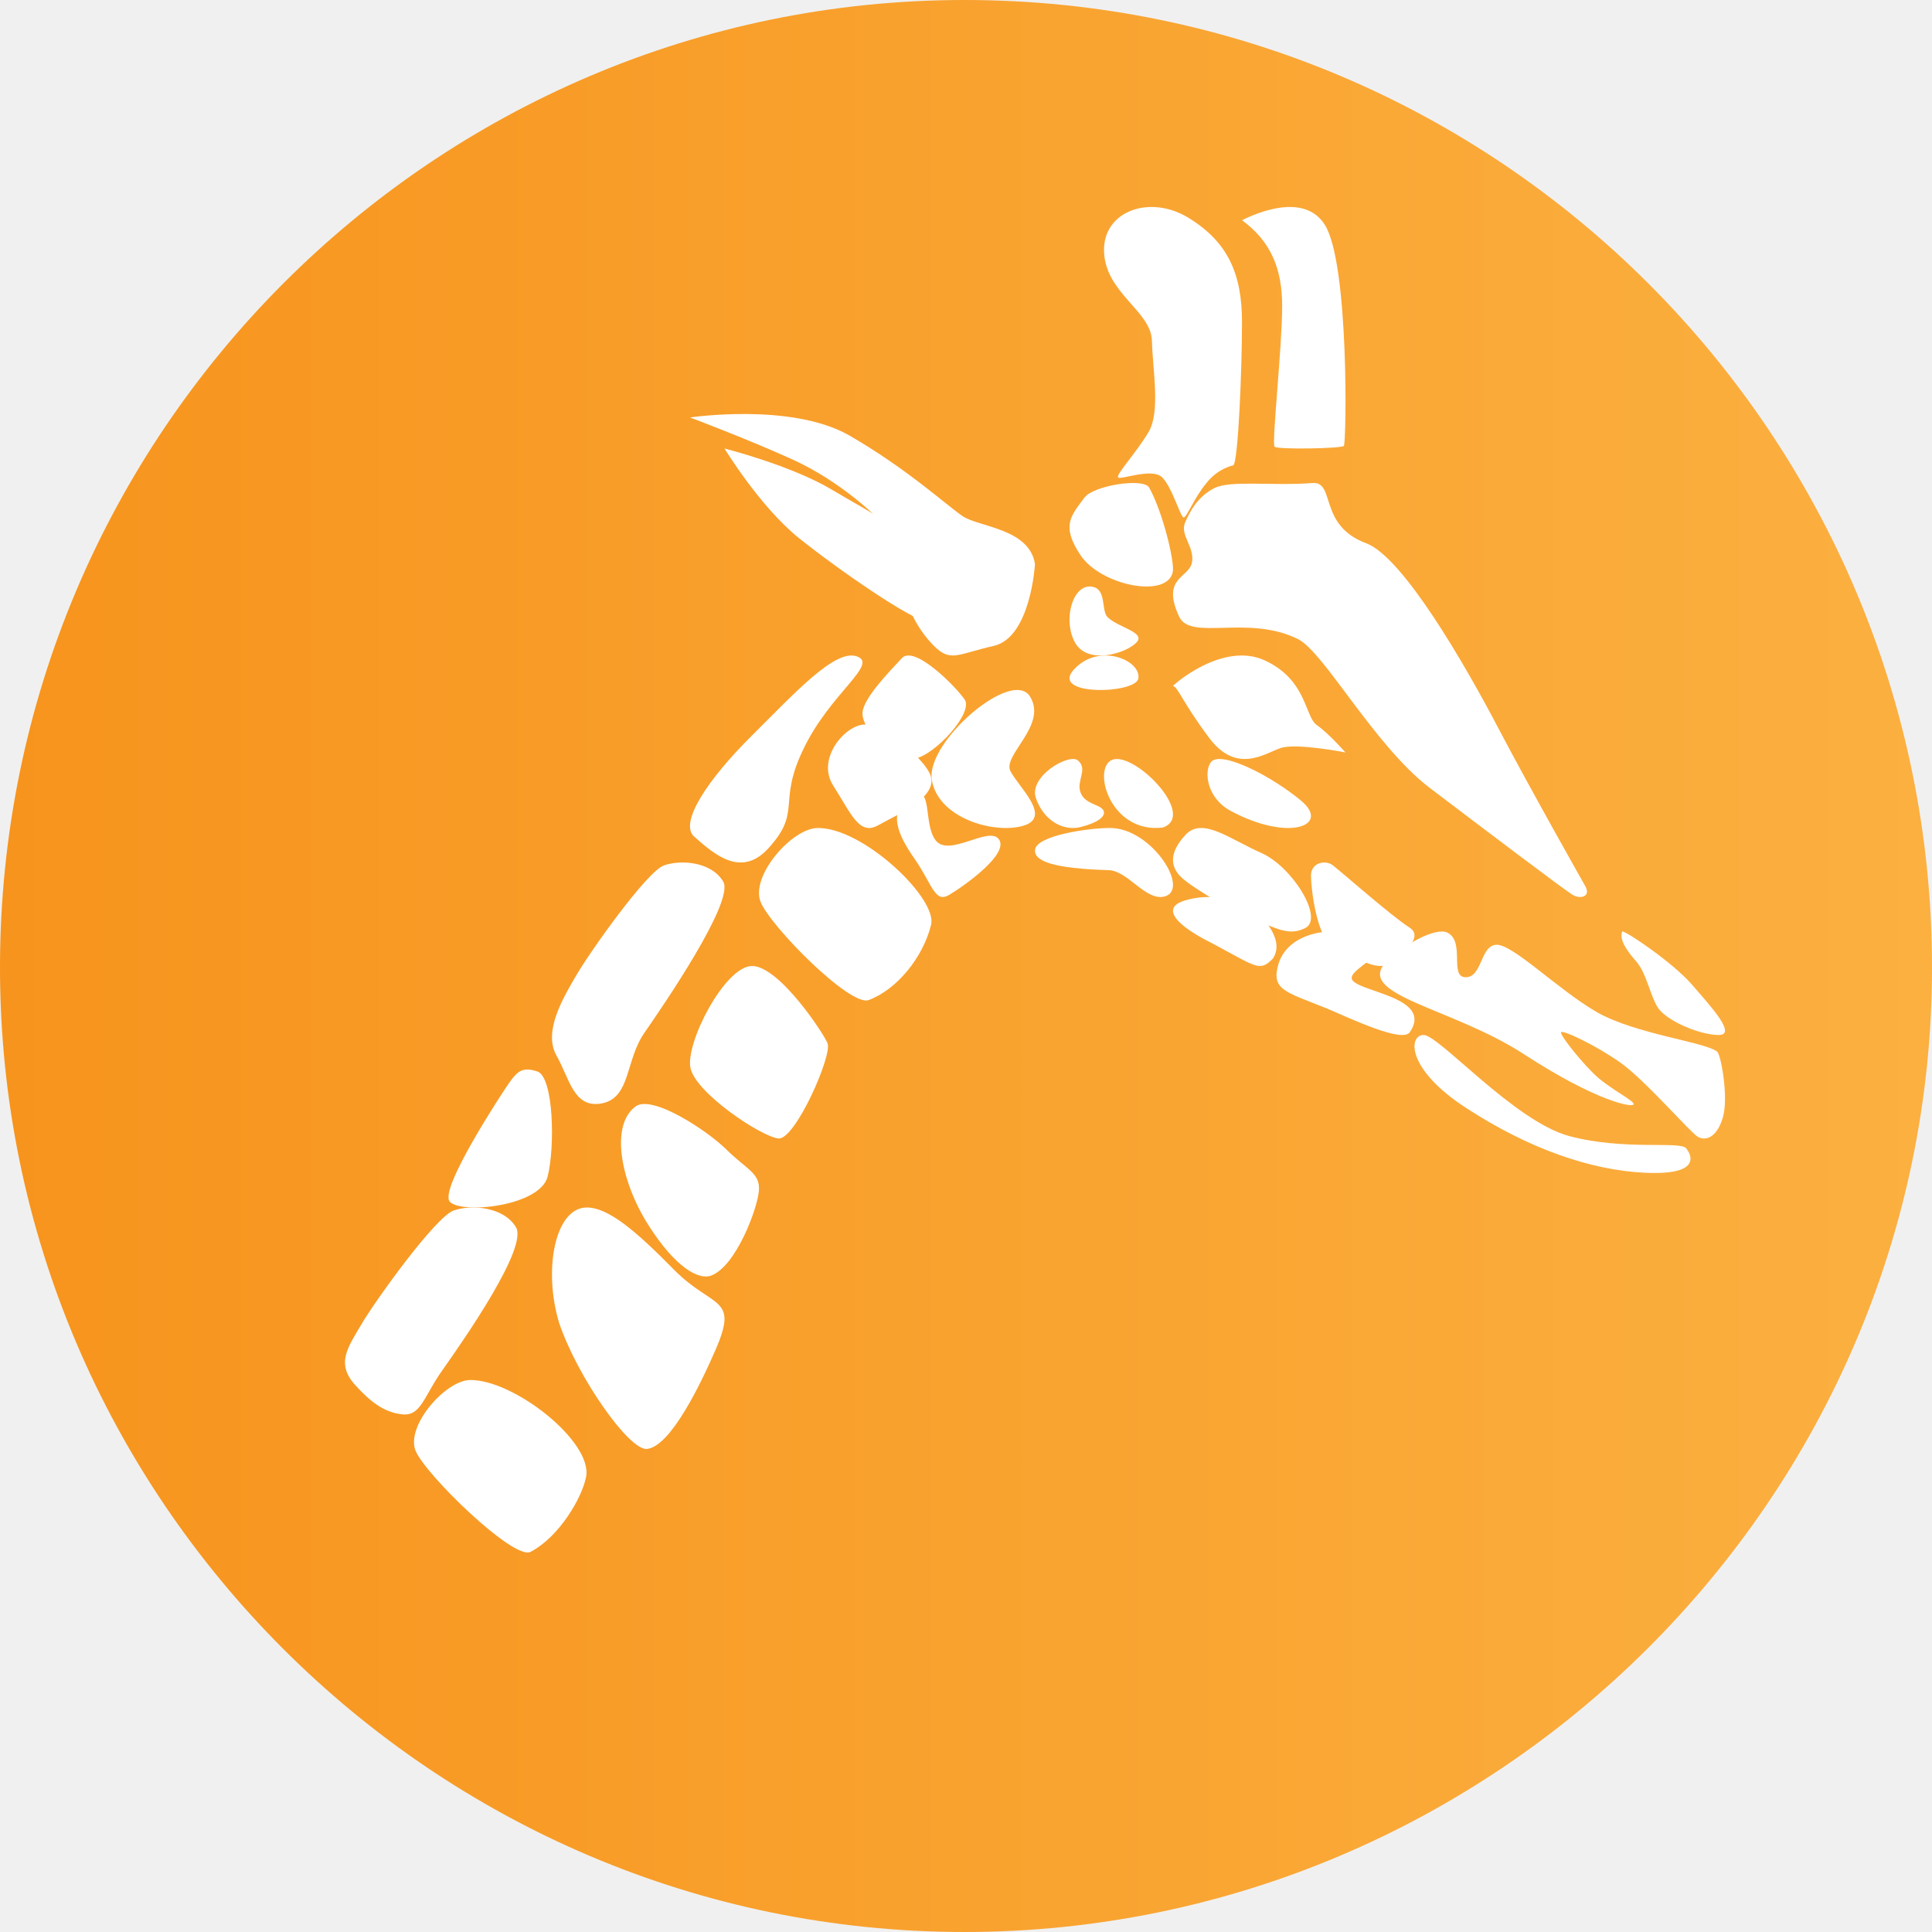
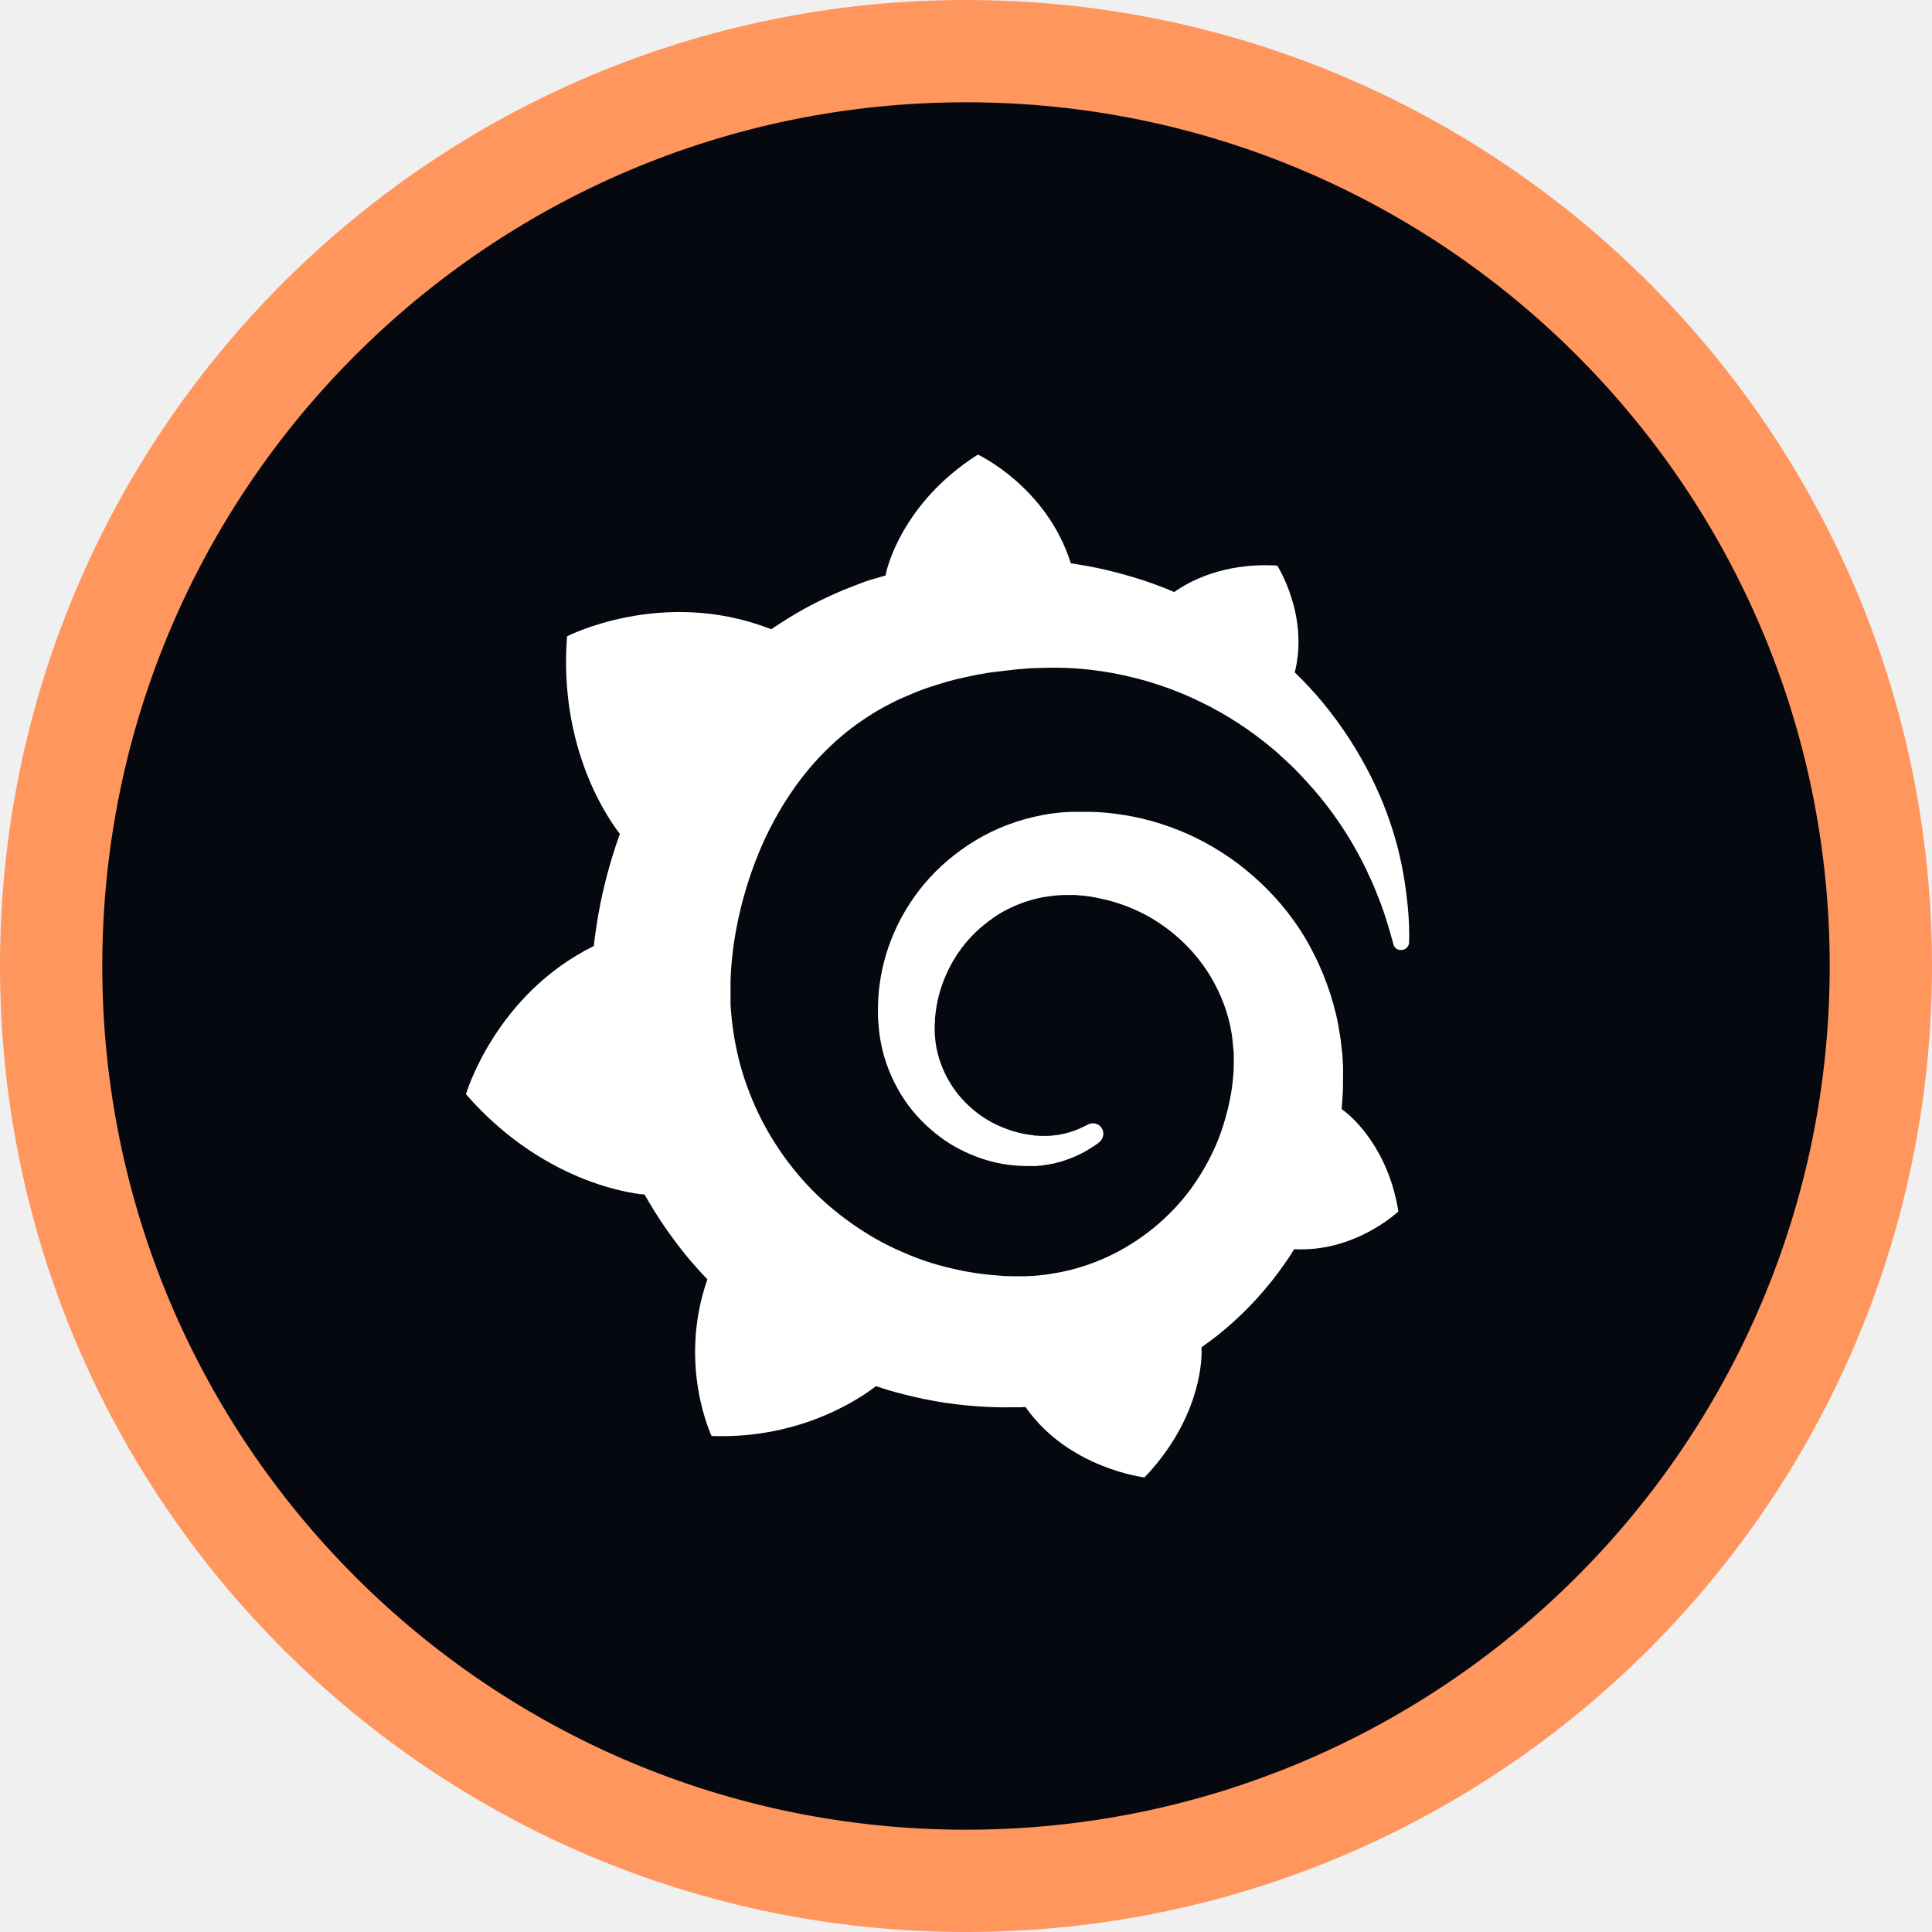
- <svg xmlns="http://www.w3.org/2000/svg" width="48" height="48" viewBox="0 0 48 48" fill="none">
-   <path d="M23.961 0C10.773 0 0 10.773 0 24.039C0 37.227 10.773 48 23.961 48C37.149 48 48 37.227 48 24.039C48 10.773 37.227 0 23.961 0Z" fill="url(#paint0_linear_698_596)" />
-   <path d="M42.669 26.134C42.758 26.234 42.946 27.248 42.808 27.746C42.669 28.244 42.391 28.361 42.183 28.244C41.975 28.117 40.865 26.823 40.241 26.388C39.617 25.953 38.824 25.582 38.784 25.646C38.744 25.709 39.339 26.451 39.686 26.759C40.033 27.067 40.617 27.357 40.588 27.438C40.558 27.52 39.686 27.375 37.872 26.198C36.069 25.021 33.621 24.723 34.453 23.881C34.82 23.509 35.672 23.012 35.969 23.175C36.406 23.41 35.999 24.279 36.416 24.279C36.832 24.279 36.772 23.491 37.179 23.473C37.585 23.455 38.705 24.587 39.676 25.148C40.647 25.7 42.391 25.89 42.669 26.134Z" fill="white" />
-   <path d="M40.303 23.143C40.379 23.117 41.567 23.919 42.033 24.459C42.499 25 43.165 25.714 42.699 25.714C42.233 25.714 41.368 25.357 41.168 25C40.968 24.642 40.902 24.163 40.635 23.867C40.369 23.562 40.236 23.326 40.303 23.143Z" fill="white" />
-   <path d="M39.392 22.027C39.392 22.027 38.033 19.629 37.217 18.075C36.402 16.521 34.858 13.84 33.945 13.498C32.742 13.053 33.188 11.954 32.606 12.001C31.606 12.077 30.586 11.926 30.178 12.124C29.771 12.323 29.567 12.693 29.441 12.987C29.314 13.3 29.683 13.584 29.615 13.972C29.547 14.361 28.839 14.342 29.295 15.318C29.577 15.934 31.004 15.261 32.246 15.877C32.897 16.199 34.149 18.53 35.518 19.572C36.877 20.605 38.858 22.102 39.062 22.226C39.256 22.349 39.528 22.282 39.392 22.027Z" fill="white" />
-   <path d="M34.458 23.958C34.731 23.774 35.431 23.31 35.013 23.04C34.594 22.779 33.288 21.629 33.109 21.494C32.93 21.359 32.571 21.427 32.571 21.755C32.571 22.083 32.717 23.301 33.109 23.504C33.519 23.726 34.202 24.132 34.458 23.958Z" fill="white" />
-   <path d="M30.577 20.147C29.98 19.829 29.901 19.154 30.093 18.926C30.34 18.648 31.567 19.263 32.321 19.889C33.075 20.515 32.017 20.922 30.577 20.147Z" fill="white" />
-   <path d="M35.37 25.714C34.987 25.714 34.935 26.572 36.455 27.546C37.975 28.53 39.505 29.075 40.88 29.137C42.255 29.2 42.037 28.708 41.893 28.53C41.748 28.342 40.373 28.592 38.988 28.226C37.623 27.859 35.752 25.714 35.37 25.714Z" fill="white" />
-   <path d="M35.027 25.644C34.846 25.919 33.579 25.316 32.972 25.058C31.918 24.632 31.567 24.596 31.769 23.931C31.992 23.247 32.844 23.087 33.291 23.158C35.357 23.505 33.323 24.037 33.611 24.366C33.866 24.659 35.602 24.801 35.027 25.644Z" fill="white" />
-   <path d="M32.433 23.055C32.896 22.815 32.113 21.532 31.33 21.188C30.548 20.844 29.875 20.291 29.456 20.739C29.037 21.188 29.07 21.543 29.368 21.814C29.666 22.085 30.79 22.742 31.253 22.899C31.727 23.055 32.025 23.264 32.433 23.055Z" fill="white" />
-   <path d="M31.225 22.669C31.225 22.669 31.962 23.296 31.627 23.813C31.292 24.152 31.236 24.033 30.108 23.432C29.204 22.983 28.835 22.551 29.438 22.373C30.041 22.186 30.823 22.305 31.225 22.669Z" fill="white" />
-   <path d="M27.578 20.571C27.024 20.571 25.769 20.76 25.717 21.104C25.675 21.396 26.166 21.577 27.547 21.619C28.017 21.637 28.435 22.35 28.895 22.281C29.617 22.161 28.634 20.571 27.578 20.571Z" fill="white" />
-   <path d="M28.887 20.561C27.54 20.718 27.097 18.986 27.68 18.863C28.273 18.751 29.729 20.271 28.887 20.561Z" fill="white" />
-   <path d="M29.143 17.045C29.114 17.045 30.369 15.923 31.421 16.407C32.473 16.891 32.415 17.804 32.714 18.013C33.014 18.222 33.428 18.695 33.428 18.695C33.428 18.695 32.212 18.453 31.817 18.585C31.421 18.717 30.726 19.245 30.041 18.332C29.365 17.43 29.269 17.067 29.143 17.045Z" fill="white" />
-   <path d="M28.281 16.861C28.205 17.244 26.056 17.3 26.688 16.626C27.319 15.951 28.366 16.414 28.281 16.861Z" fill="white" />
-   <path d="M27.517 15.333C27.778 15.594 28.503 15.713 28.222 15.975C27.942 16.248 27.024 16.51 26.715 15.975C26.406 15.44 26.628 14.571 27.073 14.571C27.517 14.583 27.343 15.154 27.517 15.333Z" fill="white" />
-   <path d="M29.137 14.213C28.991 14.881 27.349 14.542 26.85 13.8C26.352 13.059 26.609 12.815 26.945 12.36C27.168 12.063 28.415 11.862 28.552 12.116C28.888 12.72 29.189 13.959 29.137 14.213Z" fill="white" />
-   <path d="M25.714 14.016C25.714 14.016 25.61 15.828 24.695 16.046C23.779 16.253 23.619 16.461 23.203 16.046C22.788 15.63 22.524 15.075 22.457 14.62C22.391 14.174 22.439 13.639 22.127 13.233C21.825 12.827 20.834 11.936 19.701 11.421C18.568 10.906 17.143 10.372 17.143 10.372C17.143 10.372 19.654 9.995 21.098 10.817C22.542 11.649 23.524 12.56 23.921 12.827C24.327 13.095 25.582 13.134 25.714 14.016Z" fill="white" />
-   <path d="M23.019 15.428C22.671 15.428 20.821 14.148 19.85 13.369C18.879 12.59 18 11.143 18 11.143C18 11.143 19.656 11.56 20.678 12.172C21.7 12.785 22.569 13.165 22.692 13.787C22.814 14.408 22.64 14.167 22.773 14.612C22.886 15.057 23.366 15.428 23.019 15.428Z" fill="white" />
-   <path d="M26.786 18.897C26.572 18.697 25.546 19.288 25.738 19.833C25.93 20.387 26.414 20.654 26.842 20.549C27.27 20.444 27.507 20.272 27.405 20.119C27.304 19.976 26.943 19.976 26.842 19.68C26.741 19.393 27.033 19.117 26.786 18.897Z" fill="white" />
-   <path d="M25.59 17.304C25.146 16.589 23.005 18.427 23.15 19.374C23.305 20.33 24.701 20.729 25.425 20.515C26.149 20.302 25.311 19.559 25.104 19.16C24.898 18.761 26.035 18.019 25.59 17.304Z" fill="white" />
-   <path d="M22.622 19.788C23.2 19.433 22.92 20.456 23.247 20.879C23.573 21.302 24.544 20.532 24.805 20.837C25.113 21.192 23.965 22.004 23.583 22.233C23.228 22.444 23.172 21.996 22.734 21.353C22.286 20.718 22.052 20.152 22.622 19.788Z" fill="white" />
-   <path d="M21.597 18.014C21.113 17.874 20.247 18.798 20.697 19.511C21.147 20.214 21.343 20.767 21.816 20.505C22.289 20.234 23.408 19.782 23.085 19.189C22.762 18.597 21.77 18.064 21.597 18.014Z" fill="white" />
-   <path d="M19.971 18.589C19.297 19.963 19.943 20.146 19.085 21.081C18.42 21.804 17.765 21.245 17.248 20.787C16.86 20.448 17.59 19.358 18.669 18.287C19.749 17.215 20.746 16.115 21.291 16.308C21.835 16.5 20.635 17.215 19.971 18.589Z" fill="white" />
-   <path d="M20.31 20.572C19.669 20.582 18.638 21.77 18.898 22.41C19.159 23.039 21.13 25.017 21.581 24.847C22.281 24.587 22.932 23.788 23.132 22.979C23.302 22.33 21.441 20.552 20.31 20.572Z" fill="white" />
-   <path d="M11.679 34.286C11.065 34.295 10.075 35.432 10.325 36.044C10.575 36.646 12.765 38.767 13.178 38.557C13.898 38.184 14.465 37.2 14.561 36.694C14.733 35.824 12.774 34.276 11.679 34.286Z" fill="white" />
-   <path d="M20.563 25.928C20.669 26.248 19.754 28.322 19.341 28.285C18.928 28.249 17.267 27.152 17.152 26.522C17.038 25.9 17.996 24.027 18.673 24C19.359 23.982 20.502 25.736 20.563 25.928Z" fill="white" />
-   <path d="M18.854 29.594C18.812 30.049 18.283 31.458 17.671 31.691C17.37 31.807 16.79 31.511 16.105 30.43C15.421 29.351 15.151 27.953 15.794 27.487C16.209 27.191 17.578 28.091 18.055 28.567C18.563 29.065 18.895 29.149 18.854 29.594Z" fill="white" />
-   <path d="M16.749 31.549C17.711 32.519 18.357 32.196 17.785 33.519C17.415 34.372 16.664 35.94 16.072 35.999C15.628 36.038 14.348 34.215 13.893 32.872C13.491 31.549 13.787 30 14.58 30C15.109 30 15.786 30.568 16.749 31.549Z" fill="white" />
-   <path d="M12.539 27.068C12.539 27.068 10.898 29.537 11.174 29.854C11.451 30.171 13.418 29.974 13.606 29.231C13.794 28.488 13.754 26.751 13.349 26.62C12.944 26.489 12.835 26.62 12.539 27.068Z" fill="white" />
-   <path d="M13.822 26.218C13.495 25.625 13.985 24.799 14.322 24.225C14.649 23.661 16.069 21.65 16.498 21.5C16.927 21.349 17.683 21.415 17.969 21.904C18.255 22.393 16.478 24.986 16.008 25.663C15.538 26.34 15.671 27.261 14.966 27.411C14.251 27.552 14.159 26.81 13.822 26.218Z" fill="white" />
-   <path d="M9.994 35.139C9.522 35.091 9.178 34.799 8.824 34.41C8.34 33.876 8.641 33.477 8.985 32.893C9.328 32.31 10.822 30.229 11.273 30.074C11.724 29.918 12.519 29.986 12.82 30.492C13.121 30.997 11.52 33.292 11.026 33.992C10.521 34.692 10.467 35.188 9.994 35.139Z" fill="white" />
-   <path d="M30.64 11.562C30.762 11.493 30.857 9.187 30.857 7.999C30.857 6.812 30.51 6.017 29.538 5.418C28.575 4.819 27.386 5.241 27.43 6.262C27.473 7.283 28.593 7.724 28.619 8.46C28.636 9.196 28.835 10.217 28.54 10.727C28.237 11.238 27.742 11.768 27.777 11.856C27.811 11.944 28.61 11.611 28.87 11.856C29.122 12.101 29.33 12.857 29.408 12.857C29.486 12.857 29.677 12.347 29.981 11.993C30.267 11.63 30.64 11.562 30.64 11.562Z" fill="white" />
-   <path d="M32.915 5.585C32.411 4.788 31.256 5.272 30.857 5.471C31.582 6.003 31.855 6.686 31.855 7.606C31.855 8.621 31.592 11.012 31.666 11.098C31.739 11.173 33.314 11.145 33.388 11.079C33.451 11.022 33.524 6.553 32.915 5.585Z" fill="white" />
-   <path d="M21.429 17.706C21.399 18.14 22.238 18.965 22.744 18.845C23.249 18.737 24.189 17.706 23.967 17.38C23.744 17.054 22.723 16.023 22.41 16.348C22.096 16.685 21.45 17.347 21.429 17.706Z" fill="white" />
-   <defs>
-     <linearGradient id="paint0_linear_698_596" x1="0" y1="24" x2="48" y2="24" gradientUnits="userSpaceOnUse">
-       <stop stop-color="#F7941D" />
-       <stop offset="1" stop-color="#FBB040" />
-     </linearGradient>
-   </defs>
+ <svg xmlns="http://www.w3.org/2000/svg" width="170" height="170" viewBox="0 0 170 170" fill="none">
+   <circle cx="85" cy="85" r="80.5" fill="#05080E" stroke="#FF965E" stroke-width="9" />
+   <path d="M123.867 79.719C123.718 78.207 123.47 76.471 122.973 74.537C122.476 72.628 121.73 70.521 120.637 68.339C119.544 66.157 118.127 63.901 116.289 61.694C115.568 60.826 114.773 59.983 113.928 59.165C115.195 54.132 112.387 49.769 112.387 49.769C107.542 49.471 104.461 51.281 103.318 52.099C103.119 52.025 102.945 51.926 102.747 51.851C101.927 51.529 101.082 51.207 100.187 50.934C99.318 50.661 98.423 50.413 97.504 50.19C96.584 49.967 95.665 49.793 94.721 49.645C94.547 49.62 94.398 49.595 94.224 49.57C92.112 42.826 86.049 40 86.049 40C79.266 44.289 77.998 50.289 77.998 50.289C77.998 50.289 77.973 50.413 77.924 50.636C77.551 50.736 77.178 50.859 76.805 50.959C76.284 51.107 75.762 51.306 75.265 51.504C74.743 51.703 74.246 51.901 73.724 52.124C72.706 52.57 71.687 53.066 70.693 53.612C69.724 54.157 68.78 54.752 67.86 55.372C67.736 55.322 67.612 55.273 67.612 55.273C58.219 51.703 49.895 55.992 49.895 55.992C49.125 65.959 53.648 72.231 54.542 73.372C54.318 73.992 54.12 74.612 53.921 75.231C53.225 77.488 52.703 79.793 52.38 82.198C52.331 82.546 52.281 82.893 52.256 83.24C43.559 87.529 41 96.281 41 96.281C48.231 104.587 56.679 105.107 56.679 105.107L56.704 105.083C57.772 106.992 59.015 108.802 60.406 110.512C61.002 111.231 61.599 111.901 62.245 112.57C59.611 120.107 62.617 126.355 62.617 126.355C70.668 126.653 75.961 122.835 77.079 121.967C77.874 122.24 78.694 122.488 79.514 122.686C81.999 123.331 84.533 123.702 87.068 123.802C87.689 123.826 88.335 123.851 88.956 123.826H89.254H89.453H89.851L90.248 123.802V123.826C94.05 129.231 100.709 130 100.709 130C105.455 125.017 105.728 120.058 105.728 118.992C105.728 118.992 105.728 118.967 105.728 118.917C105.728 118.818 105.728 118.769 105.728 118.769C105.728 118.694 105.728 118.62 105.728 118.545C106.722 117.851 107.666 117.107 108.561 116.289C110.449 114.579 112.114 112.62 113.506 110.512C113.63 110.314 113.754 110.116 113.878 109.917C119.245 110.215 123.047 106.595 123.047 106.595C122.153 101.017 118.972 98.289 118.301 97.769C118.301 97.769 118.276 97.744 118.227 97.719C118.177 97.694 118.177 97.669 118.177 97.669C118.152 97.645 118.102 97.62 118.053 97.595C118.078 97.248 118.102 96.926 118.127 96.579C118.177 95.984 118.177 95.364 118.177 94.769V94.322V94.099V93.975C118.177 93.826 118.177 93.876 118.177 93.826L118.152 93.454L118.127 92.959C118.127 92.785 118.102 92.636 118.078 92.488C118.053 92.339 118.053 92.165 118.028 92.016L117.978 91.546L117.904 91.074C117.804 90.454 117.705 89.859 117.556 89.24C116.984 86.835 116.04 84.554 114.823 82.496C113.58 80.438 112.04 78.628 110.275 77.091C108.536 75.554 106.573 74.314 104.536 73.397C102.473 72.479 100.336 71.884 98.199 71.612C97.131 71.463 96.062 71.413 94.994 71.438H94.597H94.497C94.472 71.438 94.348 71.438 94.373 71.438H94.199L93.801 71.463C93.652 71.463 93.503 71.488 93.379 71.488C92.832 71.537 92.286 71.612 91.764 71.711C89.627 72.107 87.614 72.876 85.85 73.942C84.086 75.008 82.545 76.322 81.303 77.81C80.061 79.297 79.091 80.959 78.421 82.669C77.75 84.38 77.377 86.165 77.278 87.876C77.253 88.297 77.253 88.744 77.253 89.165C77.253 89.264 77.253 89.388 77.253 89.488L77.278 89.835C77.302 90.033 77.302 90.256 77.327 90.454C77.402 91.322 77.576 92.165 77.799 92.959C78.272 94.57 79.017 96.033 79.936 97.273C80.856 98.512 81.974 99.529 83.142 100.347C84.31 101.14 85.577 101.711 86.819 102.083C88.062 102.455 89.304 102.603 90.472 102.603C90.621 102.603 90.77 102.603 90.894 102.603C90.969 102.603 91.043 102.603 91.118 102.603C91.192 102.603 91.267 102.603 91.341 102.579C91.466 102.579 91.59 102.554 91.714 102.554C91.739 102.554 91.789 102.554 91.814 102.529L91.938 102.504C92.012 102.504 92.087 102.479 92.161 102.479C92.311 102.455 92.435 102.43 92.584 102.405C92.733 102.38 92.857 102.355 92.981 102.306C93.255 102.256 93.503 102.157 93.752 102.083C94.249 101.909 94.746 101.711 95.168 101.488C95.615 101.264 96.013 100.992 96.41 100.744C96.51 100.669 96.634 100.595 96.733 100.496C97.131 100.174 97.206 99.579 96.882 99.182C96.609 98.835 96.112 98.736 95.715 98.959C95.615 99.008 95.516 99.058 95.416 99.107C95.069 99.281 94.721 99.43 94.348 99.554C93.975 99.678 93.578 99.777 93.18 99.851C92.981 99.876 92.783 99.901 92.559 99.926C92.46 99.926 92.36 99.95 92.236 99.95C92.137 99.95 92.012 99.95 91.938 99.95C91.838 99.95 91.739 99.95 91.64 99.95C91.515 99.95 91.391 99.95 91.267 99.926C91.267 99.926 91.192 99.926 91.242 99.926H91.192H91.118C91.068 99.926 90.994 99.926 90.944 99.901C90.82 99.876 90.72 99.876 90.596 99.851C89.677 99.727 88.757 99.454 87.888 99.058C86.993 98.661 86.148 98.116 85.378 97.421C84.608 96.727 83.937 95.909 83.415 94.967C82.893 94.025 82.52 92.984 82.347 91.893C82.272 91.347 82.222 90.777 82.247 90.231C82.247 90.083 82.272 89.934 82.272 89.785C82.272 89.835 82.272 89.76 82.272 89.76V89.711V89.587C82.272 89.512 82.297 89.438 82.297 89.364C82.322 89.066 82.371 88.769 82.421 88.471C82.844 86.091 84.036 83.76 85.875 82C86.347 81.554 86.844 81.157 87.366 80.785C87.888 80.413 88.459 80.091 89.055 79.818C89.652 79.546 90.248 79.322 90.894 79.149C91.515 78.975 92.161 78.876 92.832 78.802C93.155 78.777 93.478 78.752 93.826 78.752C93.926 78.752 93.975 78.752 94.05 78.752H94.323H94.497C94.572 78.752 94.497 78.752 94.522 78.752H94.597L94.87 78.777C95.59 78.826 96.286 78.926 96.982 79.099C98.373 79.397 99.74 79.917 101.007 80.612C103.542 82.025 105.703 84.207 107.02 86.835C107.691 88.149 108.163 89.562 108.387 91.025C108.437 91.397 108.486 91.769 108.511 92.141L108.536 92.413L108.561 92.686C108.561 92.785 108.561 92.884 108.561 92.959C108.561 93.058 108.561 93.157 108.561 93.231V93.479V93.752C108.561 93.926 108.536 94.223 108.536 94.397C108.511 94.793 108.462 95.215 108.412 95.612C108.362 96.008 108.288 96.405 108.213 96.802C108.139 97.198 108.039 97.595 107.94 97.967C107.741 98.736 107.492 99.504 107.194 100.273C106.598 101.76 105.803 103.198 104.859 104.512C102.945 107.14 100.336 109.273 97.355 110.636C95.864 111.306 94.298 111.802 92.683 112.05C91.888 112.198 91.068 112.273 90.248 112.298H90.099H89.975H89.701H89.304H89.105C89.205 112.298 89.08 112.298 89.08 112.298H89.006C88.558 112.298 88.136 112.273 87.689 112.223C85.95 112.099 84.235 111.777 82.545 111.306C80.881 110.835 79.266 110.165 77.725 109.372C74.669 107.736 71.91 105.504 69.774 102.802C68.705 101.463 67.761 100 66.991 98.488C66.22 96.975 65.599 95.364 65.152 93.752C64.705 92.116 64.431 90.454 64.307 88.769L64.282 88.446V88.372V88.297V88.149V87.876V87.802V87.703V87.504V87.107V87.033C64.282 87.033 64.282 87.058 64.282 87.008V86.859C64.282 86.661 64.282 86.438 64.282 86.24C64.307 85.421 64.382 84.554 64.481 83.711C64.581 82.868 64.73 82 64.903 81.157C65.077 80.314 65.276 79.471 65.525 78.628C65.997 76.967 66.593 75.355 67.289 73.843C68.705 70.818 70.544 68.116 72.755 65.959C73.302 65.413 73.874 64.917 74.47 64.421C75.066 63.95 75.687 63.504 76.333 63.083C76.955 62.661 77.626 62.289 78.296 61.942C78.619 61.769 78.967 61.595 79.315 61.446C79.489 61.372 79.663 61.297 79.837 61.223C80.011 61.149 80.185 61.074 80.359 61C81.055 60.703 81.775 60.455 82.52 60.231C82.695 60.182 82.893 60.132 83.067 60.058C83.241 60.008 83.44 59.959 83.614 59.909C83.987 59.81 84.359 59.711 84.732 59.636C84.906 59.587 85.105 59.562 85.303 59.512C85.502 59.463 85.676 59.438 85.875 59.388C86.074 59.364 86.248 59.314 86.447 59.289L86.72 59.24L87.018 59.19C87.217 59.165 87.391 59.141 87.59 59.116C87.813 59.091 88.012 59.066 88.236 59.041C88.409 59.017 88.708 58.992 88.882 58.967C89.006 58.942 89.155 58.942 89.279 58.917L89.552 58.893L89.677 58.868H89.826C90.049 58.843 90.248 58.843 90.472 58.818L90.795 58.793C90.795 58.793 90.919 58.793 90.82 58.793H90.894H91.043C91.217 58.793 91.416 58.769 91.59 58.769C92.311 58.744 93.056 58.744 93.776 58.769C95.218 58.818 96.634 58.992 98.001 59.24C100.759 59.76 103.343 60.628 105.703 61.793C108.064 62.934 110.151 64.347 111.99 65.884C112.114 65.984 112.214 66.083 112.338 66.182C112.437 66.281 112.561 66.38 112.661 66.479C112.884 66.678 113.083 66.876 113.307 67.074C113.53 67.273 113.729 67.471 113.928 67.669C114.127 67.868 114.326 68.066 114.524 68.289C115.295 69.107 116.015 69.926 116.661 70.769C117.953 72.43 118.997 74.116 119.817 75.703C119.867 75.802 119.916 75.901 119.966 76C120.016 76.099 120.065 76.198 120.115 76.297C120.214 76.496 120.314 76.694 120.388 76.893C120.488 77.091 120.562 77.264 120.662 77.463C120.736 77.661 120.836 77.835 120.91 78.033C121.208 78.777 121.507 79.496 121.73 80.165C122.103 81.256 122.376 82.223 122.6 83.066C122.674 83.413 122.997 83.636 123.345 83.587C123.718 83.562 123.991 83.264 123.991 82.893C124.016 82 123.991 80.934 123.867 79.719Z" fill="white" />
</svg>
